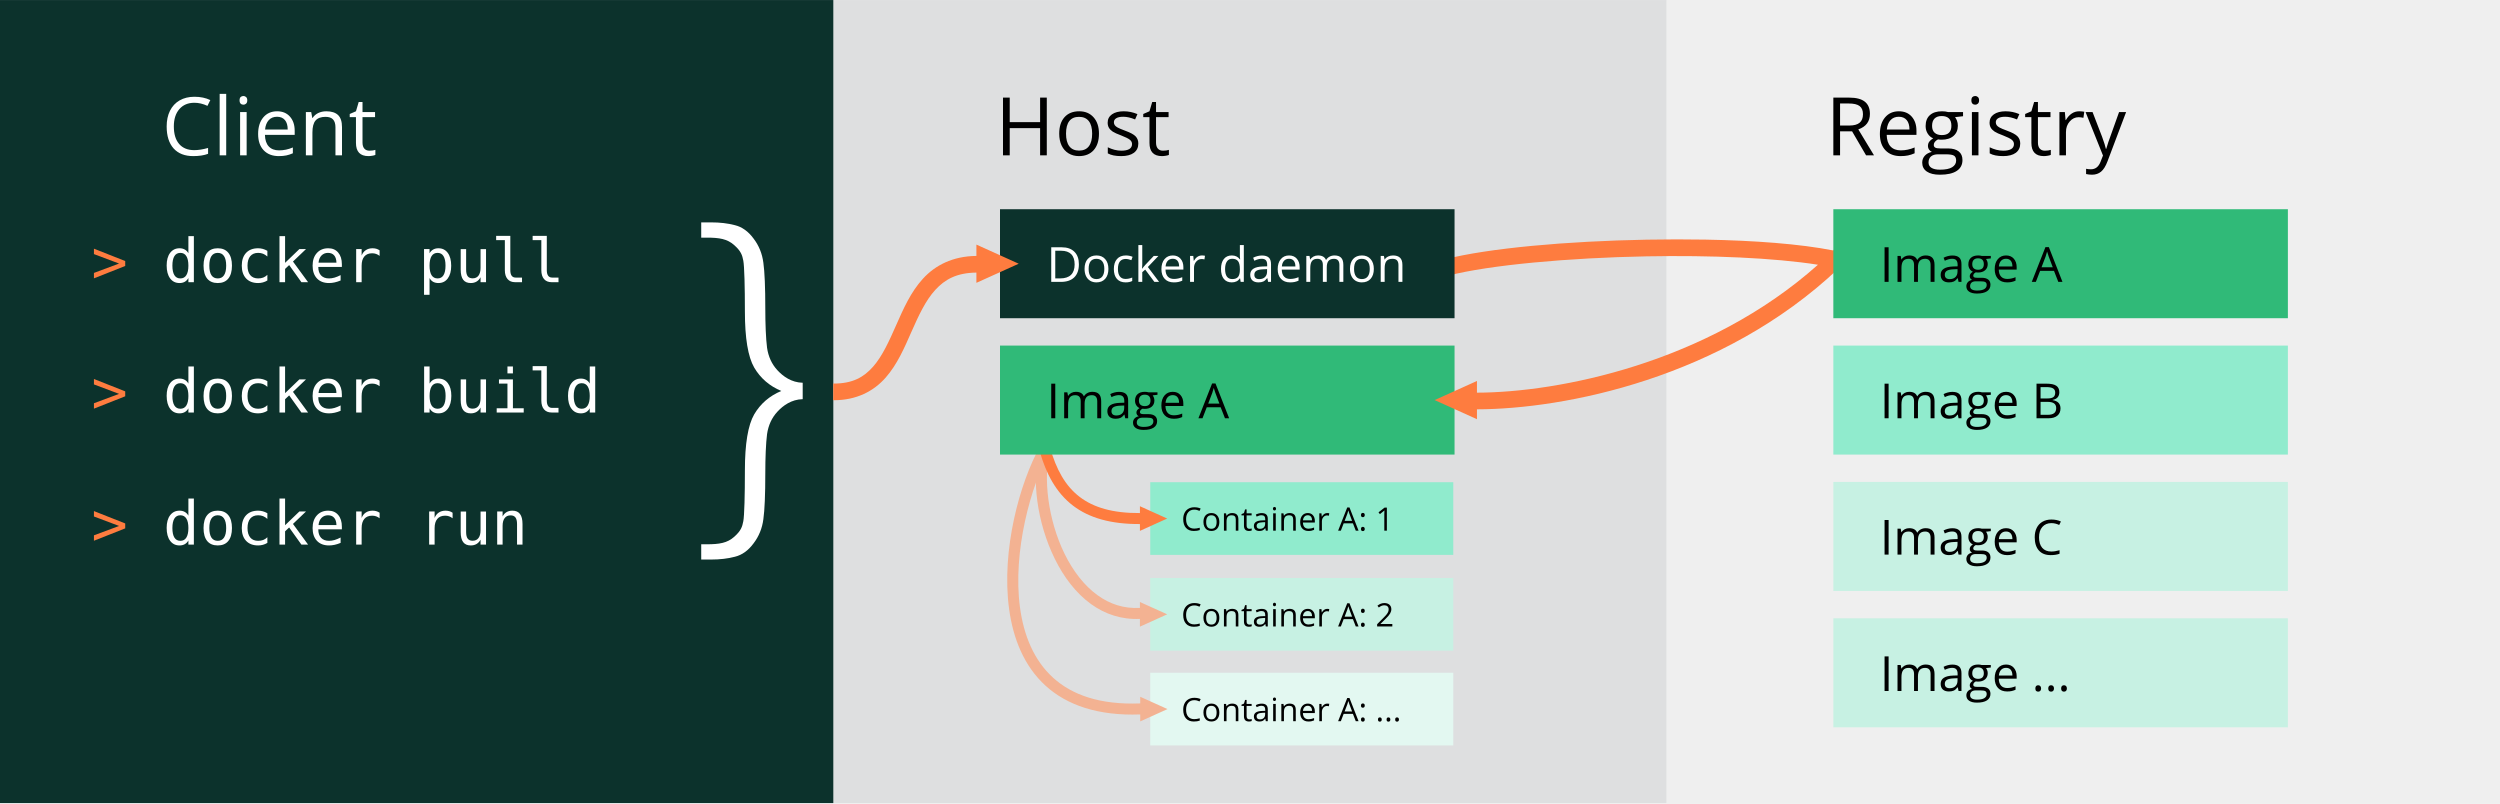
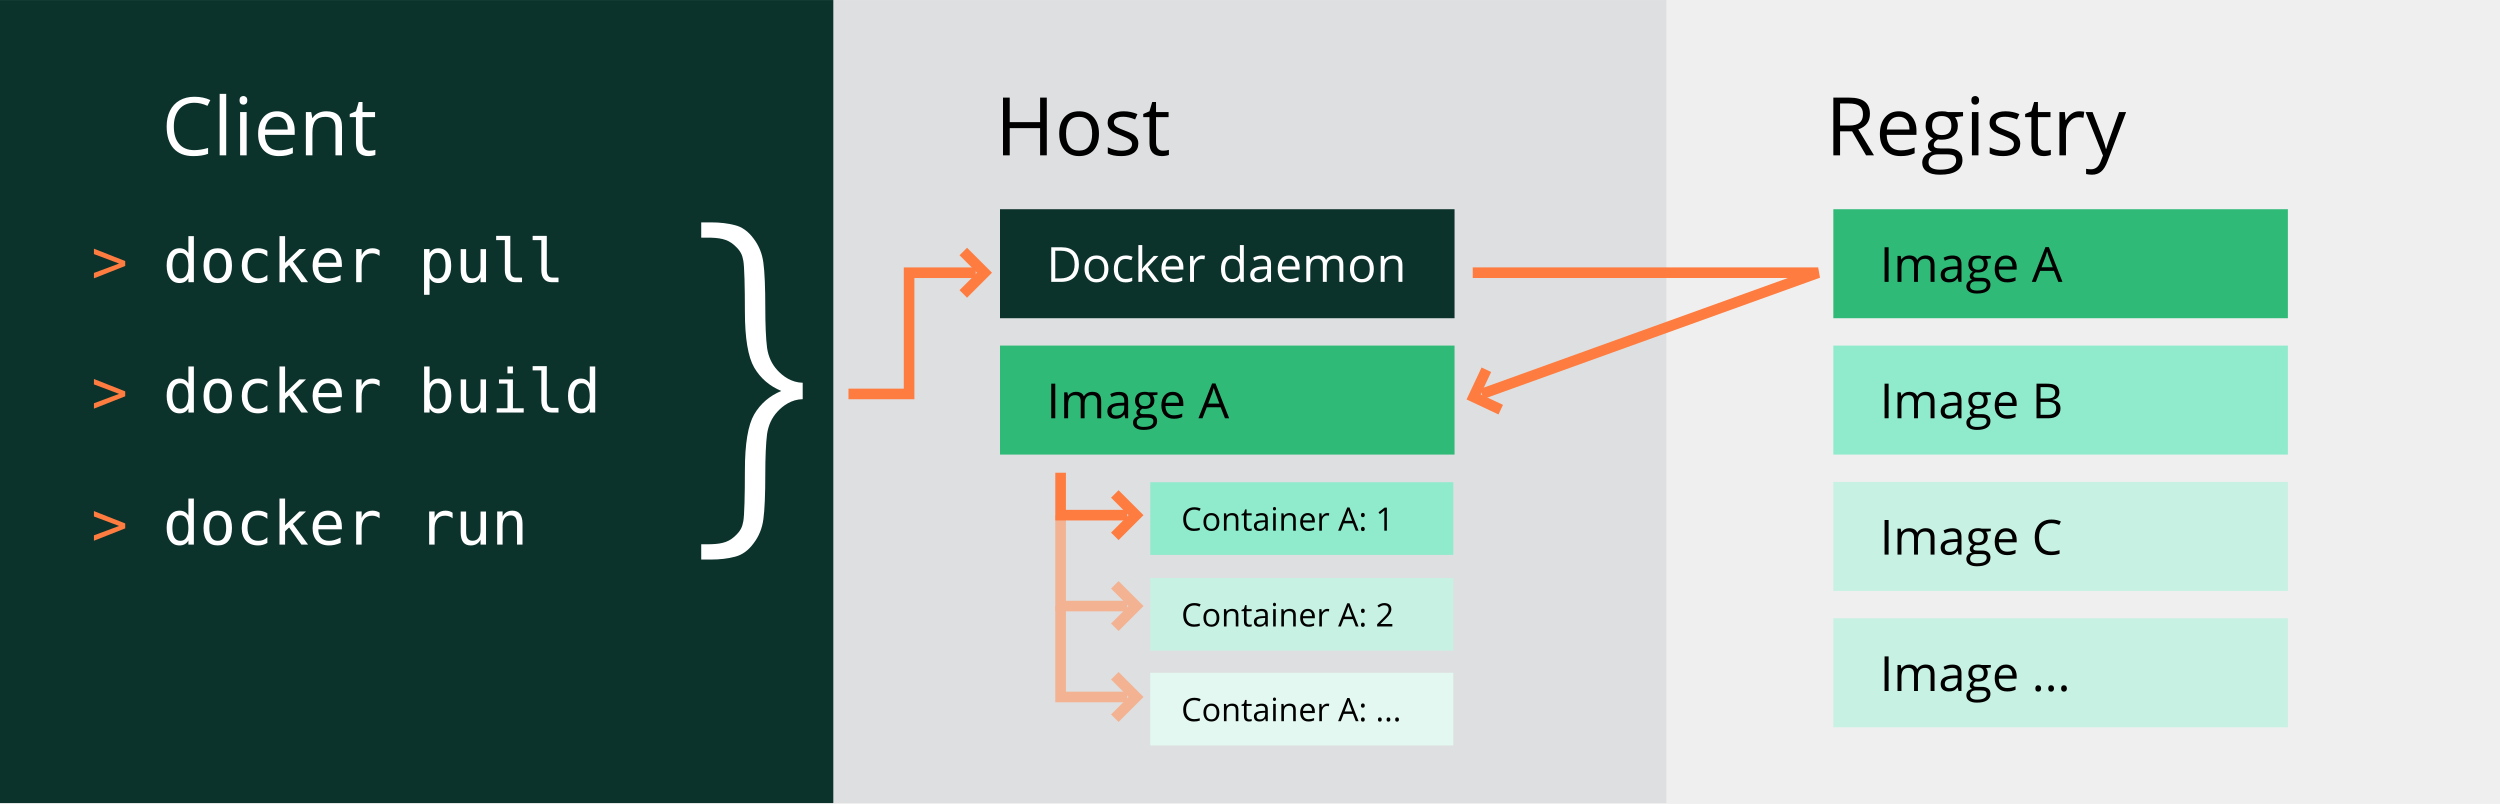
<svg xmlns="http://www.w3.org/2000/svg" id="svg230" version="1.1" viewBox="130 164 871.537 265.434" height="530" width="1650">
-   <defs id="defs234" />
+   <defs id="defs234">
+     <marker style="overflow:visible" id="DotL" refX="0.0" refY="0.0" orient="auto">
+       <path transform="scale(0.8) translate(7.4, 1)" style="fill-rule:evenodd;stroke:#0c322c;stroke-width:1pt;stroke-opacity:1;fill:#0c322c;fill-opacity:1" d="M -2.5,-1.0 C -2.5,1.76 -4.74,4.0 -7.5,4.0 C -10.26,4.0 -12.5,1.76 -12.5,-1.0 C -12.5,-3.76 -10.26,-6.0 -7.5,-6.0 C -4.74,-6.0 -2.5,-3.76 -2.5,-1.0 z " id="path965" />
+     </marker>
+     <marker markerWidth="7.121" markerHeight="11.414" refX="3.561" refY="5.707" orient="auto" id="marker840">
+       <path style="fill:none;stroke:#0c322c;stroke-width:2;stroke-linecap:butt;stroke-linejoin:miter;stroke-miterlimit:4;stroke-dasharray:none;stroke-opacity:1" d="M 0.707,0.707 5.707,5.707 l -5,5" id="path838" />
+     </marker>
+     <marker markerWidth="3.061" markerHeight="4.707" refX="1.53" refY="2.354" orient="auto" id="marker868">
+       <path style="fill:none;stroke:#000000;stroke-width:1px;stroke-linecap:butt;stroke-linejoin:miter;stroke-opacity:1" d="M 2.707,0.354 0.707,2.354 2.707,4.354" id="path851-3" />
+     </marker>
+     <marker markerWidth="3.061" markerHeight="4.707" refX="1.53" refY="2.354" orient="auto" id="marker883">
+       <path style="fill:none;stroke:#000000;stroke-width:1px;stroke-linecap:butt;stroke-linejoin:miter;stroke-opacity:1" d="M 0.354,0.354 2.354,2.354 0.354,4.354" id="path851" />
+     </marker>
+     <marker markerWidth="3.061" markerHeight="4.707" refX="1.53" refY="2.354" orient="auto" id="marker8684506">
+       <path style="fill:#0c322c;stroke:#000000;stroke-width:1px;stroke-linecap:butt;stroke-linejoin:miter;stroke-opacity:1" d="M 2.707,0.354 0.707,2.354 2.707,4.354" id="path1208" />
+     </marker>
+     <marker markerWidth="3.061" markerHeight="4.707" refX="1.53" refY="2.354" orient="auto" id="marker8839976">
+       <path style="fill:#0c322c;stroke:#000000;stroke-width:1px;stroke-linecap:butt;stroke-linejoin:miter;stroke-opacity:1" d="M 0.354,0.354 2.354,2.354 0.354,4.354" id="path1211" />
+     </marker>
+     <marker markerWidth="3.061" markerHeight="4.707" refX="1.53" refY="2.354" orient="auto" id="marker86845062245">
+       <path style="fill:#ffffff;stroke:#000000;stroke-width:1px;stroke-linecap:butt;stroke-linejoin:miter;stroke-opacity:1" d="M 2.707,0.354 0.707,2.354 2.707,4.354" id="path1299" />
+     </marker>
+     <marker markerWidth="3.061" markerHeight="4.707" refX="1.53" refY="2.354" orient="auto" id="marker88399767239">
+       <path style="fill:#ffffff;stroke:#000000;stroke-width:1px;stroke-linecap:butt;stroke-linejoin:miter;stroke-opacity:1" d="M 0.354,0.354 2.354,2.354 0.354,4.354" id="path1302" />
+     </marker>
+     <marker markerWidth="3.061" markerHeight="4.707" refX="1.53" refY="2.354" orient="auto" id="marker868450622454738">
+       <path style="fill:#ffffff;stroke:#0c322c;stroke-width:1px;stroke-linecap:butt;stroke-linejoin:miter;stroke-opacity:1" d="M 2.707,0.354 0.707,2.354 2.707,4.354" id="path1414" />
+     </marker>
+     <marker markerWidth="3.061" markerHeight="4.707" refX="1.53" refY="2.354" orient="auto" id="marker883997672393450">
+       <path style="fill:#ffffff;stroke:#0c322c;stroke-width:1px;stroke-linecap:butt;stroke-linejoin:miter;stroke-opacity:1" d="M 0.354,0.354 2.354,2.354 0.354,4.354" id="path1417" />
+     </marker>
+     <marker markerWidth="3.061" markerHeight="4.707" refX="1.53" refY="2.354" orient="auto" id="marker8684112">
+       <path style="fill:#ffffff;stroke:#0c322c;stroke-width:1px;stroke-linecap:butt;stroke-linejoin:miter;stroke-opacity:1;fill-opacity:0.0" d="M 2.707,0.354 0.707,2.354 2.707,4.354" id="path2096" />
+     </marker>
+     <marker markerWidth="3.061" markerHeight="4.707" refX="1.53" refY="2.354" orient="auto" id="marker8834579">
+       <path style="fill:#ffffff;stroke:#0c322c;stroke-width:1px;stroke-linecap:butt;stroke-linejoin:miter;stroke-opacity:1;fill-opacity:0.0" d="M 0.354,0.354 2.354,2.354 0.354,4.354" id="path2099" />
+     </marker>
+     <marker markerWidth="3.061" markerHeight="4.707" refX="1.53" refY="2.354" orient="auto" id="marker8836481">
+       <path style="fill:#ffffff;stroke:#0c322c;stroke-width:1px;stroke-linecap:butt;stroke-linejoin:miter;stroke-opacity:1;fill-opacity:0.0" d="M 0.354,0.354 2.354,2.354 0.354,4.354" id="path2261" />
+     </marker>
+     <marker markerWidth="3.061" markerHeight="4.707" refX="1.53" refY="2.354" orient="auto" id="marker8836481-7">
+       <path style="fill:#ffffff;fill-opacity:0;stroke:#0c322c;stroke-width:1px;stroke-linecap:butt;stroke-linejoin:miter;stroke-opacity:1" d="M 0.354,0.354 2.354,2.354 0.354,4.354" id="path2261-5" />
+     </marker>
+     <marker markerWidth="3.061" markerHeight="4.707" refX="1.53" refY="2.354" orient="auto" id="marker8831909">
+       <path style="fill:none;stroke:#fe7c3f;stroke-width:1px;stroke-linecap:butt;stroke-linejoin:miter;stroke-opacity:1" d="M 0.354,0.354 2.354,2.354 0.354,4.354" id="path1225" />
+     </marker>
+     <marker markerWidth="3.061" markerHeight="4.707" refX="1.53" refY="2.354" orient="auto" id="marker8831684">
+       <path style="fill:none;stroke:#f3b292;stroke-width:1px;stroke-linecap:butt;stroke-linejoin:miter;stroke-opacity:1" d="M 0.354,0.354 2.354,2.354 0.354,4.354" id="path1464" />
+     </marker>
+     <marker markerWidth="3.061" markerHeight="4.707" refX="1.53" refY="2.354" orient="auto" id="marker8832897">
+       <path style="fill:none;stroke:#f3b292;stroke-width:1px;stroke-linecap:butt;stroke-linejoin:miter;stroke-opacity:1" d="M 0.354,0.354 2.354,2.354 0.354,4.354" id="path1467" />
+     </marker>
+     <marker markerWidth="3.061" markerHeight="4.707" refX="1.53" refY="2.354" orient="auto" id="marker8831306">
+       <path style="fill:none;stroke:#fe7c3f;stroke-width:1px;stroke-linecap:butt;stroke-linejoin:miter;stroke-opacity:1" d="M 0.354,0.354 2.354,2.354 0.354,4.354" id="path1722" />
+     </marker>
+     <marker markerWidth="3.061" markerHeight="4.707" refX="1.53" refY="2.354" orient="auto" id="marker883441">
+       <path style="fill:none;stroke:#fe7c3f;stroke-width:1px;stroke-linecap:butt;stroke-linejoin:miter;stroke-opacity:1" d="M 0.354,0.354 2.354,2.354 0.354,4.354" id="path1986" />
+     </marker>
+   </defs>
  <rect style="fill:#dedfe0;stroke-width:1.014" x="420.512" y="156.755" width="290.512" height="279.948" id="rect2" />
  <text font-size="12.8" style="font-style:normal;font-weight:normal;font-size:12.896px;font-family:sans-serif;text-anchor:middle;fill:#000000;stroke-width:1.008" x="681.777" y="298.862" id="text8" transform="scale(1.007502,0.9925535)">
    <tspan x="681.777" y="298.862" id="tspan6" style="stroke-width:1.008" />
  </text>
  <rect style="fill:#0c322c;stroke-width:1.14" x="130" y="156.755" width="290.512" height="279.948" id="rect12" />
  <text font-size="12.8" style="font-style:normal;font-weight:normal;font-size:12.906px;font-family:sans-serif;text-anchor:middle;fill:#000000;stroke-width:1.008" x="249.422" y="299.093" id="text18" transform="scale(1.00828,0.9917883)">
    <tspan x="249.422" y="299.093" id="tspan16" style="stroke-width:1.008" />
  </text>
  <rect style="fill:#efefef;stroke-width:1.14" x="711.025" y="156.755" width="290.512" height="279.948" id="rect30" />
  <text font-size="12.8" style="font-style:normal;font-weight:normal;font-size:12.906px;font-family:sans-serif;text-anchor:middle;fill:#000000;stroke-width:1.008" x="1098.087" y="299.093" id="text36" transform="scale(1.00828,0.9917884)">
    <tspan x="1098.087" y="299.093" id="tspan34" style="stroke-width:1.008" />
  </text>
  <text id="text46" y="164.303" x="138.582" style="font-style:normal;font-weight:normal;font-size:12.8px;font-family:sans-serif;text-anchor:start;fill:#000000" font-size="12.8">
    <tspan id="tspan44" y="164.303" x="138.582" />
  </text>
  <g id="g1018" transform="translate(-9.932624,27.00507)" style="fill:#fe7c3f">
    <text font-size="12.8" style="font-style:normal;font-weight:normal;font-size:21.128px;font-family:sans-serif;text-anchor:start;fill:#fe7c3f;stroke-width:1.631" x="171.773" y="228.225" id="text186">
      <tspan x="171.773" y="228.225" id="tspan184" style="font-style:normal;font-variant:normal;font-weight:normal;font-stretch:normal;font-size:21.128px;font-family:'DejaVu Sans Mono';-inkscape-font-specification:'DejaVu Sans Mono';fill:#fe7c3f;stroke-width:1.631">
        <tspan id="tspan1005" style="fill:#fe7c3f">&gt;</tspan>
      </tspan>
    </text>
    <text font-size="12.8" style="font-style:normal;font-weight:normal;font-size:21.435px;font-family:sans-serif;text-anchor:start;fill:#fe7c3f;stroke-width:1.675" x="171.773" y="273.655" id="text190">
      <tspan x="171.773" y="273.655" id="tspan188" style="font-style:normal;font-variant:normal;font-weight:normal;font-stretch:normal;font-size:21.128px;font-family:'DejaVu Sans Mono';-inkscape-font-specification:'DejaVu Sans Mono';fill:#fe7c3f;stroke-width:1.675">
        <tspan id="tspan1007" style="fill:#fe7c3f">&gt;</tspan>
      </tspan>
    </text>
    <text font-size="12.8" style="font-style:normal;font-weight:normal;font-size:12.8px;font-family:sans-serif;text-anchor:start;fill:#fe7c3f" x="171.773" y="319.705" id="text194">
      <tspan x="171.773" y="319.705" id="tspan192" style="font-style:normal;font-variant:normal;font-weight:normal;font-stretch:normal;font-size:21.128px;font-family:'DejaVu Sans Mono';-inkscape-font-specification:'DejaVu Sans Mono';fill:#fe7c3f">
        <tspan id="tspan1003" style="fill:#fe7c3f">&gt;</tspan>
      </tspan>
    </text>
  </g>
  <text xml:space="preserve" style="font-style:normal;font-weight:normal;font-size:21.128px;line-height:1.25;font-family:sans-serif;letter-spacing:0px;word-spacing:0px;fill:#000000;fill-opacity:1;stroke:none;stroke-width:0.528px;stroke-linecap:butt;stroke-linejoin:miter;stroke-opacity:1" x="186.383" y="210.885" id="text1022">
    <tspan id="tspan1020" x="186.383" y="210.885" style="font-style:normal;font-variant:normal;font-weight:normal;font-stretch:normal;font-size:28.171px;font-family:'Open Sans';-inkscape-font-specification:'Open Sans';fill:#ffffff;stroke-width:0.528px">Client</tspan>
  </text>
  <text xml:space="preserve" style="font-style:normal;font-weight:normal;font-size:21.128px;line-height:1.25;font-family:sans-serif;letter-spacing:0px;word-spacing:0px;fill:#000000;fill-opacity:1;stroke:none;stroke-width:0.528px;stroke-linecap:butt;stroke-linejoin:miter;stroke-opacity:1;" x="476.896" y="210.885" id="text1022-3">
    <tspan id="tspan1020-6" x="476.896" y="210.885" style="font-style:normal;font-variant:normal;font-weight:normal;font-stretch:normal;font-size:28.171px;font-family:'Open Sans';-inkscape-font-specification:'Open Sans';fill:#000000;stroke-width:0.528px;">Host</tspan>
  </text>
  <path style="font-style:normal;font-weight:normal;font-size:medium;line-height:1.25;font-family:sans-serif;letter-spacing:0px;word-spacing:0px;fill:#ffffff;fill-opacity:1;stroke:none;stroke-width:3.134px;stroke-linecap:butt;stroke-linejoin:miter;stroke-opacity:1" d="m 374.455,234.265 v 5.321 h 1.898 c 4.473,0 7.159,0.449 9.579,2.587 2.42,2.138 2.832,3.545 3.199,5.463 0.367,1.877 0.551,9.193 0.551,17.721 0,9.262 1.081,15.77 3.244,19.524 2.185,3.722 5.334,6.44 9.444,8.156 -4.11,1.716 -7.259,4.434 -9.444,8.156 -2.163,3.754 -3.244,10.262 -3.244,19.524 0,8.528 -0.184,15.844 -0.551,17.721 -0.367,1.918 -0.779,3.325 -3.199,5.463 -2.42,2.138 -5.105,2.587 -9.579,2.587 h -1.898 v 5.321 h 3.366 c 3.142,0 5.937,-0.326 8.385,-0.979 2.489,-0.612 4.652,-2.163 6.488,-4.652 1.877,-2.448 3.019,-5.264 3.427,-8.446 0.449,-3.183 0.674,-8.527 0.674,-16.035 0,-5.264 0.204,-10.502 0.612,-13.603 0.449,-3.101 1.652,-5.713 3.611,-7.834 1.959,-2.122 4.896,-4.28 8.813,-4.362 v -5.722 c -3.917,-0.082 -6.855,-2.24 -8.813,-4.362 -1.959,-2.122 -3.162,-4.733 -3.611,-7.834 -0.408,-3.101 -0.612,-8.34 -0.612,-13.603 0,-7.508 -0.225,-12.852 -0.674,-16.035 -0.408,-3.183 -1.55,-5.998 -3.427,-8.446 -1.836,-2.489 -3.999,-4.04 -6.488,-4.652 -2.448,-0.653 -5.243,-0.979 -8.385,-0.979 z" id="path1069" />
  <text xml:space="preserve" style="font-style:normal;font-weight:normal;font-size:21.128px;line-height:1.25;font-family:sans-serif;letter-spacing:0px;word-spacing:0px;fill:#000000;fill-opacity:1;stroke:none;stroke-width:0.528px;stroke-linecap:butt;stroke-linejoin:miter;stroke-opacity:1;" x="766.363" y="210.885" id="text1022-3-6">
    <tspan x="766.363" y="210.885" style="font-style:normal;font-variant:normal;font-weight:normal;font-stretch:normal;font-size:28.171px;font-family:'Open Sans';-inkscape-font-specification:'Open Sans';fill:#000000;stroke-width:0.528px;" id="tspan1529">Registry</tspan>
  </text>
  <rect style="fill:#90ebcd;fill-opacity:1;stroke-width:1.311" x="769.128" y="277.216" width="158.461" height="38" id="rect82-7-9-7" />
  <text xml:space="preserve" style="font-style:normal;font-weight:normal;font-size:21.128px;line-height:1.25;font-family:sans-serif;letter-spacing:0px;word-spacing:0px;fill:#000000;fill-opacity:1;stroke:none;stroke-width:0.528px;stroke-linecap:butt;stroke-linejoin:miter;stroke-opacity:1;" x="785.333" y="302.554" id="text1061-1-0">
    <tspan id="tspan1059-2-9" x="785.333" y="302.554" style="font-style:normal;font-variant:normal;font-weight:normal;font-stretch:normal;font-size:16.903px;font-family:'Open Sans';-inkscape-font-specification:'Open Sans';fill:#000000;stroke-width:0.528px;">Image B</tspan>
  </text>
  <rect style="fill:#c7f1e3;fill-opacity:1;stroke-width:1.311" x="769.128" y="324.754" width="158.461" height="38" id="rect82-7-9-3" />
  <text xml:space="preserve" style="font-style:normal;font-weight:normal;font-size:21.128px;line-height:1.25;font-family:sans-serif;letter-spacing:0px;word-spacing:0px;fill:#000000;fill-opacity:1;stroke:none;stroke-width:0.528px;stroke-linecap:butt;stroke-linejoin:miter;stroke-opacity:1;" x="785.333" y="350.093" id="text1061-1-6">
    <tspan id="tspan1059-2-0" x="785.333" y="350.093" style="font-style:normal;font-variant:normal;font-weight:normal;font-stretch:normal;font-size:16.903px;font-family:'Open Sans';-inkscape-font-specification:'Open Sans';fill:#000000;stroke-width:0.528px;">Image C</tspan>
  </text>
  <rect style="fill:#c7f1e3;fill-opacity:1;stroke-width:1.311" x="769.128" y="372.293" width="158.461" height="38" id="rect82-7-9-7-6" />
  <text xml:space="preserve" style="font-style:normal;font-weight:normal;font-size:21.128px;line-height:1.25;font-family:sans-serif;letter-spacing:0px;word-spacing:0px;fill:#000000;fill-opacity:1;stroke:none;stroke-width:0.528px;stroke-linecap:butt;stroke-linejoin:miter;stroke-opacity:1;" x="785.333" y="397.631" id="text1061-1-0-2">
    <tspan id="tspan1059-2-9-6" x="785.333" y="397.631" style="font-style:normal;font-variant:normal;font-weight:normal;font-stretch:normal;font-size:16.903px;font-family:'Open Sans';-inkscape-font-specification:'Open Sans';fill:#000000;stroke-width:0.528px;">Image ...</tspan>
  </text>
  <rect id="rect82-7-9-92" height="25.333" width="105.641" y="324.848" x="530.995" style="fill:#90ebcd;stroke-width:0.874" />
  <text id="text1061-1-28" y="341.74" x="541.8" style="font-style:normal;font-weight:normal;font-size:14.085px;line-height:1.25;font-family:sans-serif;letter-spacing:0px;word-spacing:0px;fill:#000000;fill-opacity:1;stroke:none;stroke-width:0.352px;stroke-linecap:butt;stroke-linejoin:miter;stroke-opacity:1;" xml:space="preserve">
    <tspan style="font-style:normal;font-variant:normal;font-weight:normal;font-stretch:normal;font-size:11.268px;font-family:'Open Sans';-inkscape-font-specification:'Open Sans';fill:#000000;stroke-width:0.352px;" y="341.74" x="541.8" id="tspan1059-2-97">Container A: 1</tspan>
  </text>
  <rect style="fill:#c7f1e3;fill-opacity:1;stroke-width:0.874" x="530.995" y="358.239" width="105.641" height="25.333" id="rect82-7-9-92-9" />
  <text xml:space="preserve" style="font-style:normal;font-weight:normal;font-size:14.085px;line-height:1.25;font-family:sans-serif;letter-spacing:0px;word-spacing:0px;fill:#000000;fill-opacity:1;stroke:none;stroke-width:0.352px;stroke-linecap:butt;stroke-linejoin:miter;stroke-opacity:1;" x="541.8" y="375.131" id="text1061-1-28-3" transform="scale(0.9999975,1.000002)">
    <tspan id="tspan1059-2-97-1" x="541.8" y="375.131" style="font-style:normal;font-variant:normal;font-weight:normal;font-stretch:normal;font-size:11.268px;font-family:'Open Sans';-inkscape-font-specification:'Open Sans';fill:#000000;stroke-width:0.352px;">Container A: 2</tspan>
  </text>
  <rect style="fill:#e3f8f1;fill-opacity:1;stroke-width:0.874" x="530.995" y="391.275" width="105.641" height="25.333" id="rect82-7-9-92-9-4" />
  <text xml:space="preserve" style="font-style:normal;font-weight:normal;font-size:14.085px;line-height:1.25;font-family:sans-serif;letter-spacing:0px;word-spacing:0px;fill:#000000;fill-opacity:1;stroke:none;stroke-width:0.352px;stroke-linecap:butt;stroke-linejoin:miter;stroke-opacity:1;" x="541.8" y="408.166" id="text1061-1-28-3-7" transform="scale(0.9999975,1.000002)">
    <tspan id="tspan1059-2-97-1-8" x="541.8" y="408.166" style="font-style:normal;font-variant:normal;font-weight:normal;font-stretch:normal;font-size:11.268px;font-family:'Open Sans';-inkscape-font-specification:'Open Sans';fill:#000000;stroke-width:0.352px;">Container A: ...</tspan>
  </text>
-   <path style="color:#000000;font-style:normal;font-variant:normal;font-weight:normal;font-stretch:normal;font-size:medium;line-height:normal;font-family:sans-serif;font-variant-ligatures:normal;font-variant-position:normal;font-variant-caps:normal;font-variant-numeric:normal;font-variant-alternates:normal;font-feature-settings:normal;text-indent:0;text-align:start;text-decoration:none;text-decoration-line:none;text-decoration-style:solid;text-decoration-color:#000000;letter-spacing:normal;word-spacing:normal;text-transform:none;writing-mode:lr-tb;direction:ltr;text-orientation:mixed;dominant-baseline:auto;baseline-shift:baseline;text-anchor:start;white-space:normal;shape-padding:0;clip-rule:nonzero;display:inline;overflow:visible;visibility:visible;opacity:1;isolation:auto;mix-blend-mode:normal;color-interpolation:sRGB;color-interpolation-filters:linearRGB;solid-color:#000000;solid-opacity:1;vector-effect:none;fill:#f3b292;fill-opacity:1;fill-rule:evenodd;stroke:none;stroke-width:3.829;stroke-linecap:butt;stroke-linejoin:miter;stroke-miterlimit:4;stroke-dasharray:none;stroke-dashoffset:0;stroke-opacity:1;color-rendering:auto;image-rendering:auto;shape-rendering:auto;text-rendering:auto;enable-background:accumulate" d="m 492.551,312.383 c -6.97,12.481 -13.562,36.038 -10.763,56.667 1.399,10.315 5.218,19.951 12.768,26.795 7.336,6.65 18.095,10.503 32.943,9.964 v 2.426 l 9.508,-4.295 -9.508,-4.295 v 2.32 c -14.188,0.544 -23.841,-3.04 -30.371,-8.959 -6.7,-6.073 -10.228,-14.761 -11.545,-24.473 -2.635,-19.423 3.859,-42.728 10.312,-54.284 z" id="path1092-3-7-5-3" />
-   <path style="color:#000000;font-style:normal;font-variant:normal;font-weight:normal;font-stretch:normal;font-size:medium;line-height:normal;font-family:sans-serif;font-variant-ligatures:normal;font-variant-position:normal;font-variant-caps:normal;font-variant-numeric:normal;font-variant-alternates:normal;font-feature-settings:normal;text-indent:0;text-align:start;text-decoration:none;text-decoration-line:none;text-decoration-style:solid;text-decoration-color:#000000;letter-spacing:normal;word-spacing:normal;text-transform:none;writing-mode:lr-tb;direction:ltr;text-orientation:mixed;dominant-baseline:auto;baseline-shift:baseline;text-anchor:start;white-space:normal;shape-padding:0;clip-rule:nonzero;display:inline;overflow:visible;visibility:visible;opacity:1;isolation:auto;mix-blend-mode:normal;color-interpolation:sRGB;color-interpolation-filters:linearRGB;solid-color:#000000;solid-opacity:1;vector-effect:none;fill:#f3b292;fill-opacity:1;fill-rule:evenodd;stroke:none;stroke-width:3.829;stroke-linecap:butt;stroke-linejoin:miter;stroke-miterlimit:4;stroke-dasharray:none;stroke-dashoffset:0;stroke-opacity:1;color-rendering:auto;image-rendering:auto;shape-rendering:auto;text-rendering:auto;enable-background:accumulate" d="m 492.373,312.821 c -2.869,10.709 -0.88,26.113 5.349,38.748 3.114,6.317 7.322,11.942 12.68,15.799 4.789,3.447 10.54,5.43 16.993,5.13 v 2.703 l 9.508,-4.295 -9.508,-4.295 v 2.054 c -5.659,0.32 -10.519,-1.354 -14.757,-4.405 -4.691,-3.377 -8.574,-8.489 -11.48,-14.384 -5.813,-11.791 -7.59,-26.718 -5.086,-36.062 z" id="path1092-3-7-5-0" />
-   <path style="color:#000000;font-style:normal;font-variant:normal;font-weight:normal;font-stretch:normal;font-size:medium;line-height:normal;font-family:sans-serif;font-variant-ligatures:normal;font-variant-position:normal;font-variant-caps:normal;font-variant-numeric:normal;font-variant-alternates:normal;font-feature-settings:normal;text-indent:0;text-align:start;text-decoration:none;text-decoration-line:none;text-decoration-style:solid;text-decoration-color:#000000;letter-spacing:normal;word-spacing:normal;text-transform:none;writing-mode:lr-tb;direction:ltr;text-orientation:mixed;dominant-baseline:auto;baseline-shift:baseline;text-anchor:start;white-space:normal;shape-padding:0;clip-rule:nonzero;display:inline;overflow:visible;visibility:visible;opacity:1;isolation:auto;mix-blend-mode:normal;color-interpolation:sRGB;color-interpolation-filters:linearRGB;solid-color:#000000;solid-opacity:1;vector-effect:none;fill:#fe7c3f;fill-opacity:1;fill-rule:evenodd;stroke:none;stroke-width:3.829;stroke-linecap:butt;stroke-linejoin:miter;stroke-miterlimit:4;stroke-dasharray:none;stroke-dashoffset:0;stroke-opacity:1;color-rendering:auto;image-rendering:auto;shape-rendering:auto;text-rendering:auto;enable-background:accumulate" d="m 496.064,312.793 -3.683,1.047 c 2.269,7.979 5.766,14.683 11.747,19.223 5.548,4.211 13.091,6.429 23.266,6.37 v 2.377 l 9.508,-4.296 -9.508,-4.295 v 2.385 c -9.603,0.064 -16.205,-1.993 -20.949,-5.593 -5.111,-3.878 -8.24,-9.69 -10.381,-17.219 z" id="path1092-3-7-5" />
  <rect style="fill:#30ba78;stroke-width:1.311" x="478.615" y="277.216" width="158.461" height="38" id="rect82-7-9-9" />
  <text xml:space="preserve" style="font-style:normal;font-weight:normal;font-size:21.128px;line-height:1.25;font-family:sans-serif;letter-spacing:0px;word-spacing:0px;fill:#000000;fill-opacity:1;stroke:none;stroke-width:0.528px;stroke-linecap:butt;stroke-linejoin:miter;stroke-opacity:1;" x="494.82" y="302.554" id="text1061-1-2">
    <tspan id="tspan1059-2-02" x="494.82" y="302.554" style="font-style:normal;font-variant:normal;font-weight:normal;font-stretch:normal;font-size:16.903px;font-family:'Open Sans';-inkscape-font-specification:'Open Sans';fill:#000000;stroke-width:0.528px;">Image A</tspan>
  </text>
-   <path style="color:#000000;font-style:normal;font-variant:normal;font-weight:normal;font-stretch:normal;font-size:medium;line-height:normal;font-family:sans-serif;font-variant-ligatures:normal;font-variant-position:normal;font-variant-caps:normal;font-variant-numeric:normal;font-variant-alternates:normal;font-feature-settings:normal;text-indent:0;text-align:start;text-decoration:none;text-decoration-line:none;text-decoration-style:solid;text-decoration-color:#000000;letter-spacing:normal;word-spacing:normal;text-transform:none;writing-mode:lr-tb;direction:ltr;text-orientation:mixed;dominant-baseline:auto;baseline-shift:baseline;text-anchor:start;white-space:normal;shape-padding:0;clip-rule:nonzero;display:inline;overflow:visible;visibility:visible;opacity:1;isolation:auto;mix-blend-mode:normal;color-interpolation:sRGB;color-interpolation-filters:linearRGB;solid-color:#000000;solid-opacity:1;vector-effect:none;fill:#fe7c3f;fill-opacity:1;fill-rule:evenodd;stroke:none;stroke-width:5.81;stroke-linecap:butt;stroke-linejoin:miter;stroke-miterlimit:4;stroke-dasharray:none;stroke-dashoffset:0;stroke-opacity:1;color-rendering:auto;image-rendering:auto;shape-rendering:auto;text-rendering:auto;enable-background:accumulate" d="m 714.374,240.194 c -3.434,0.003 -6.893,0.037 -10.353,0.101 -27.679,0.513 -55.137,2.938 -70.437,6.868 l 1.445,5.629 c 14.207,-3.649 41.696,-6.177 69.099,-6.685 22.103,-0.41 44.343,0.515 59.637,2.925 -38.594,34.429 -90.621,44.544 -118.874,44.599 v -4.078 l -14.753,6.663 14.753,6.664 v -3.44 c 30.412,-0.055 85.622,-10.86 125.995,-49.063 0.904,0.207 1.773,0.421 2.593,0.643 l 1.521,-5.609 c -1.353,-0.367 -2.803,-0.71 -4.325,-1.035 l -0.956,-0.957 c -0.214,0.213 -0.431,0.421 -0.646,0.632 -11.611,-2.287 -27.434,-3.461 -44.495,-3.772 -3.362,-0.061 -6.77,-0.089 -10.204,-0.086 z" id="path1092-3" />
  <rect style="fill:#30ba78;stroke-width:1.311" x="769.128" y="229.678" width="158.461" height="38" id="rect82-7-9" />
  <text xml:space="preserve" style="font-style:normal;font-weight:normal;font-size:21.128px;line-height:1.25;font-family:sans-serif;letter-spacing:0px;word-spacing:0px;fill:#000000;fill-opacity:1;stroke:none;stroke-width:0.528px;stroke-linecap:butt;stroke-linejoin:miter;stroke-opacity:1;" x="785.333" y="255.016" id="text1061-1">
    <tspan id="tspan1059-2" x="785.333" y="255.016" style="font-style:normal;font-variant:normal;font-weight:normal;font-stretch:normal;font-size:16.903px;font-family:'Open Sans';-inkscape-font-specification:'Open Sans';fill:#000000;stroke-width:0.528px;">Image A</tspan>
  </text>
  <rect style="fill:#0c322c;stroke-width:1.311" x="478.615" y="229.678" width="158.461" height="38" id="rect82-7" />
  <text xml:space="preserve" style="font-style:normal;font-weight:normal;font-size:21.128px;line-height:1.25;font-family:sans-serif;letter-spacing:0px;word-spacing:0px;fill:#ffffff;fill-opacity:1;stroke:none;stroke-width:0.528px;stroke-linecap:butt;stroke-linejoin:miter;stroke-opacity:1" x="494.82" y="255.016" id="text1061">
    <tspan id="tspan1059" x="494.82" y="255.016" style="font-style:normal;font-variant:normal;font-weight:normal;font-stretch:normal;font-size:16.903px;font-family:'Open Sans';-inkscape-font-specification:'Open Sans';fill:#ffffff;stroke-width:0.528px">Docker daemon</tspan>
  </text>
-   <path style="color:#000000;font-style:normal;font-variant:normal;font-weight:normal;font-stretch:normal;font-size:medium;line-height:normal;font-family:sans-serif;font-variant-ligatures:normal;font-variant-position:normal;font-variant-caps:normal;font-variant-numeric:normal;font-variant-alternates:normal;font-feature-settings:normal;text-indent:0;text-align:start;text-decoration:none;text-decoration-line:none;text-decoration-style:solid;text-decoration-color:#000000;letter-spacing:normal;word-spacing:normal;text-transform:none;writing-mode:lr-tb;direction:ltr;text-orientation:mixed;dominant-baseline:auto;baseline-shift:baseline;text-anchor:start;white-space:normal;shape-padding:0;clip-rule:nonzero;display:inline;overflow:visible;visibility:visible;opacity:1;isolation:auto;mix-blend-mode:normal;color-interpolation:sRGB;color-interpolation-filters:linearRGB;solid-color:#000000;solid-opacity:1;vector-effect:none;fill:#fe7c3f;fill-opacity:1;fill-rule:evenodd;stroke:none;stroke-width:5.81;stroke-linecap:butt;stroke-linejoin:miter;stroke-miterlimit:4;stroke-dasharray:none;stroke-dashoffset:0;stroke-opacity:1;color-rendering:auto;image-rendering:auto;shape-rendering:auto;text-rendering:auto;enable-background:accumulate" d="m 470.388,242.014 v 3.948 c -8.317,0.086 -14.389,3.307 -18.612,7.914 -4.281,4.67 -6.852,10.543 -9.319,16.127 -2.467,5.584 -4.836,10.883 -8.08,14.559 -3.244,3.675 -7.13,5.936 -13.881,5.897 l -0.033,5.81 c 8.196,0.048 14.164,-3.211 18.269,-7.863 4.106,-4.652 6.581,-10.491 9.039,-16.055 2.458,-5.564 4.894,-10.848 8.287,-14.549 3.339,-3.642 7.431,-5.956 14.329,-6.03 v 3.571 l 14.753,-6.664 z" id="path1092" />
  <g id="g1018-3" transform="translate(15.06012,26.89225)">
    <text font-size="12.8" style="font-style:normal;font-weight:normal;font-size:21.128px;font-family:sans-serif;text-anchor:start;fill:#000000;stroke-width:1.631" x="171.773" y="228.225" id="text186-6">
      <tspan x="171.773" y="228.225" id="tspan184-7" style="font-style:normal;font-variant:normal;font-weight:normal;font-stretch:normal;font-size:21.128px;font-family:'DejaVu Sans Mono';-inkscape-font-specification:'DejaVu Sans Mono';fill:#ffffff;stroke-width:1.631">docker pull</tspan>
    </text>
    <text font-size="12.8" style="font-style:normal;font-weight:normal;font-size:21.435px;font-family:sans-serif;text-anchor:start;fill:#000000;stroke-width:1.675" x="171.773" y="273.655" id="text190-3">
      <tspan x="171.773" y="273.655" id="tspan188-5" style="font-style:normal;font-variant:normal;font-weight:normal;font-stretch:normal;font-size:21.128px;font-family:'DejaVu Sans Mono';-inkscape-font-specification:'DejaVu Sans Mono';fill:#ffffff;stroke-width:1.675">docker build</tspan>
    </text>
    <text font-size="12.8" style="font-style:normal;font-weight:normal;font-size:12.8px;font-family:sans-serif;text-anchor:start;fill:#000000" x="171.773" y="319.705" id="text194-2">
      <tspan x="171.773" y="319.705" id="tspan192-9" style="font-style:normal;font-variant:normal;font-weight:normal;font-stretch:normal;font-size:21.128px;font-family:'DejaVu Sans Mono';-inkscape-font-specification:'DejaVu Sans Mono';fill:#ffffff">docker run</tspan>
    </text>
  </g>
+   <path style="fill:none;stroke:#fe7c3f;stroke-width:3.697;stroke-linecap:butt;stroke-linejoin:miter;stroke-miterlimit:4;stroke-dasharray:none;stroke-opacity:1;marker-end:url(#marker8831909)" d="m 425.795,294.076 h 21.128 v -42.256 h 23.241" id="path1192" />
+   <path style="fill:none;stroke:#f3b292;stroke-width:3.697;stroke-linecap:butt;stroke-linejoin:miter;stroke-miterlimit:4;stroke-dasharray:none;stroke-opacity:1;marker-end:url(#marker8832897)" d="m 499.743,336.332 v 31.692 h 23.241" id="path1427" />
+   <path style="fill:none;stroke:#f3b292;stroke-width:3.697;stroke-linecap:butt;stroke-linejoin:miter;stroke-miterlimit:4;stroke-dasharray:none;stroke-opacity:1;marker-end:url(#marker8831684)" d="m 499.743,368.024 v 31.692 h 23.241" id="path1429" />
+   <path style="fill:none;stroke:#fe7c3f;stroke-width:3.697;stroke-linecap:butt;stroke-linejoin:miter;stroke-miterlimit:4;stroke-dasharray:none;stroke-opacity:1;marker-end:url(#marker8831306)" d="m 499.743,321.543 v 14.79 h 23.241" id="path1425" />
+   <path style="fill:none;stroke:#fe7c3f;stroke-width:3.697;stroke-linecap:butt;stroke-linejoin:miter;stroke-miterlimit:4;stroke-dasharray:none;stroke-opacity:1;marker-end:url(#marker883441)" d="M 643.415,251.82 H 763.845 L 646.584,294.076" id="path1945" />
</svg>
